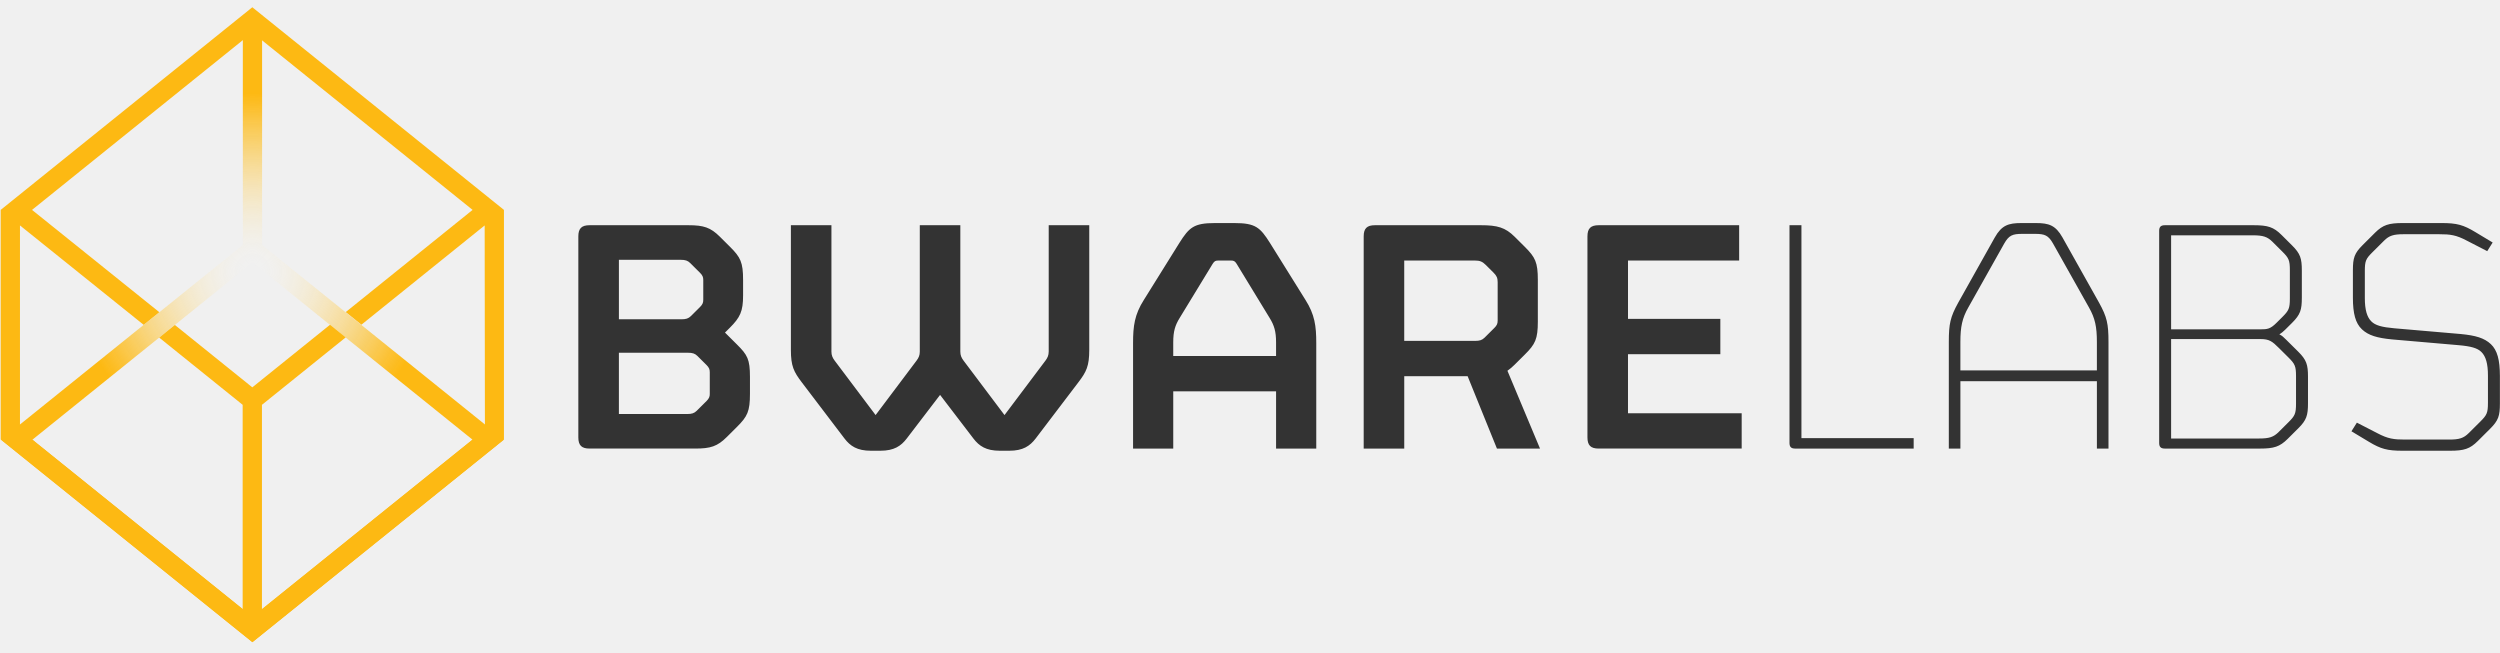
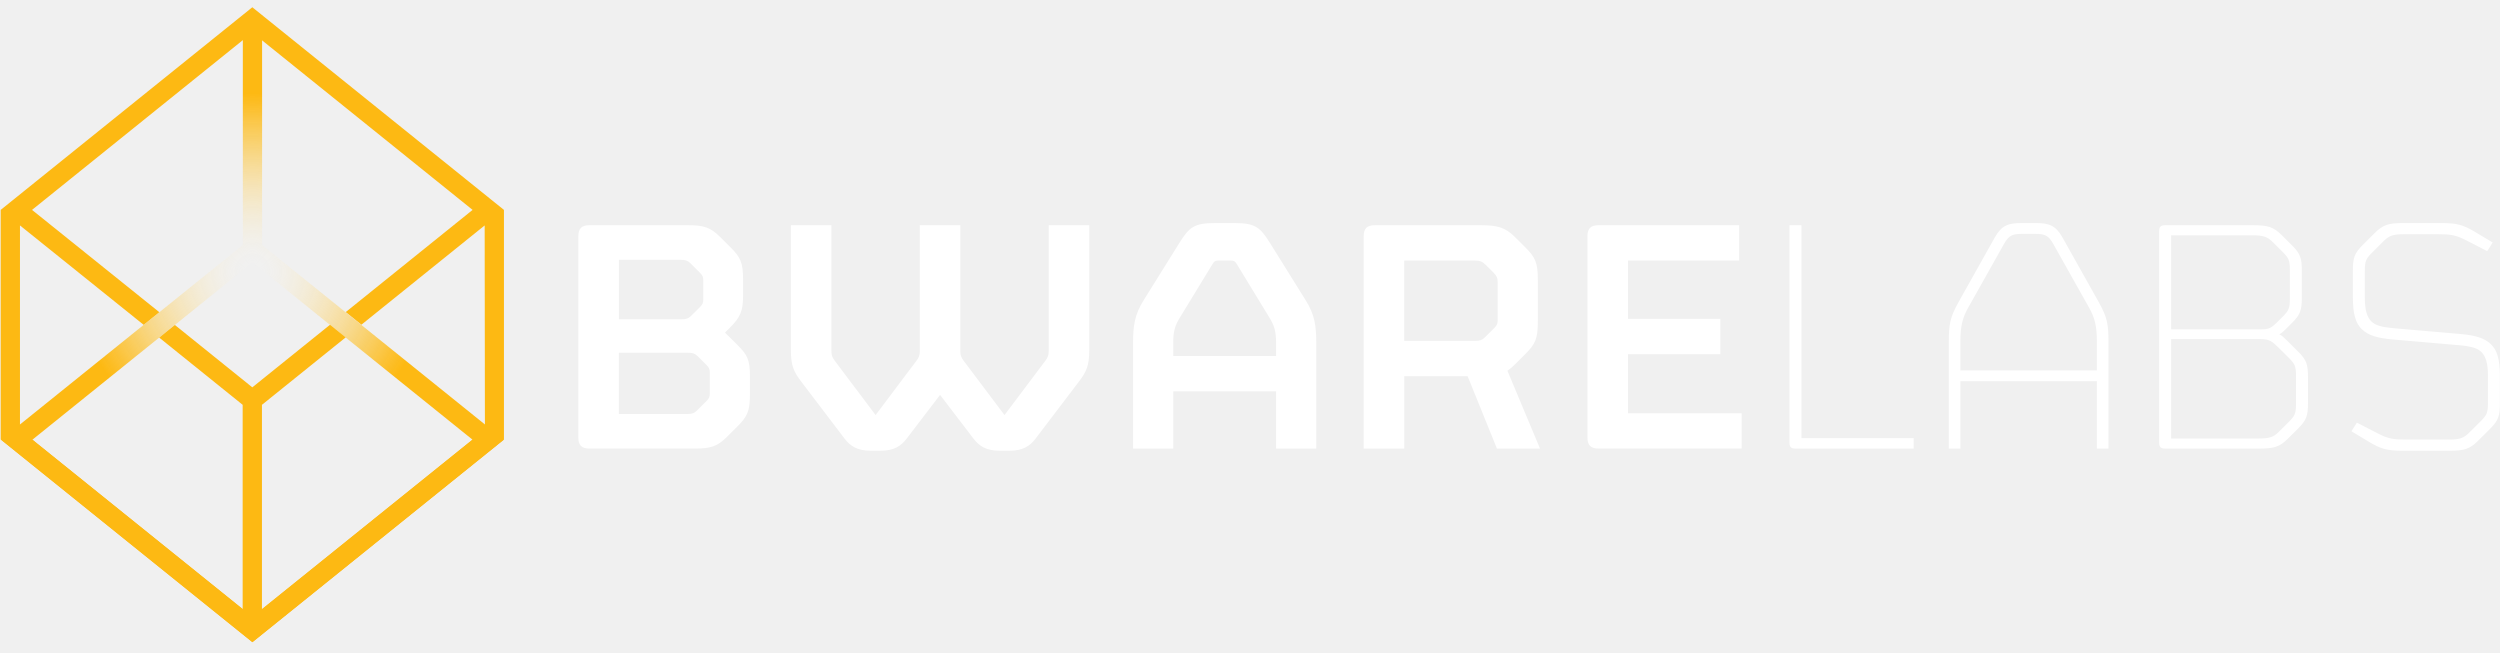
<svg xmlns="http://www.w3.org/2000/svg" width="230" height="60" viewBox="0 0 400 104" fill="none" class="Header_Logo__3uD14">
-   <path d="M115.997 53.039l.753-.749c1.681-1.673 2.144-2.65 2.144-5.188v-2.478c0-2.826-.406-3.631-2.087-5.304l-1.622-1.614c-1.505-1.497-2.607-1.845-5.041-1.845H94.329c-1.275 0-1.795.52-1.795 1.786V69.81c0 1.269.522 1.786 1.795 1.786h16.915c2.434 0 3.535-.345 5.041-1.845l1.621-1.613c1.681-1.673 2.087-2.479 2.087-5.304v-2.71c0-2.825-.406-3.515-2.087-5.188l-1.909-1.897zM99.025 41.397h9.906c.696 0 1.102.115 1.505.52l1.565 1.556c.406.404.522.692.522 1.153v3.17c0 .461-.116.75-.522 1.153l-1.448 1.442c-.406.403-.812.52-1.506.52H99.025v-9.514zm14.541 21.442c0 .46-.117.748-.523 1.152l-1.564 1.557c-.406.404-.812.52-1.508.52H99.023v-9.802h11.064c.696 0 1.102.116 1.506.52l1.448 1.441c.406.404.523.692.523 1.153v3.459h.002zM167.79 56.094c0 .576-.176.98-.523 1.44l-6.546 8.704-6.546-8.703c-.347-.46-.522-.865-.522-1.441V35.86h-6.487v20.233c0 .576-.174.98-.523 1.44l-6.546 8.704-6.546-8.703c-.347-.46-.522-.865-.522-1.441V35.86h-6.487v19.944c0 2.594.463 3.516 1.738 5.188l6.836 8.992c.926 1.21 2.028 1.96 4.229 1.96h1.507c2.201 0 3.303-.748 4.229-1.96l5.331-6.974 5.33 6.974c.926 1.21 2.028 1.96 4.229 1.96h1.507c2.201 0 3.303-.748 4.229-1.96l6.836-8.992c1.275-1.67 1.738-2.594 1.738-5.188V35.861h-6.487v20.233h-.004zM203.187 38.686c-1.565-2.478-2.318-3.17-5.678-3.17h-3.127c-3.359 0-4.112.692-5.677 3.17l-5.677 9.108c-1.505 2.362-1.738 4.207-1.738 6.917V71.6h6.43v-9.165h16.452V71.6h6.43V54.71c0-2.709-.233-4.552-1.738-6.916l-5.677-9.108zm.983 18.1h-16.452v-2.19c0-1.73.289-2.71 1.042-3.92l5.271-8.647c.29-.46.463-.52.985-.52h1.855c.522 0 .695.06.985.52l5.271 8.647c.753 1.21 1.043 2.19 1.043 3.92v2.19zM242.347 58.17l1.622-1.613c1.681-1.67 2.085-2.479 2.085-5.304v-6.63c0-2.825-.406-3.63-2.085-5.303l-1.622-1.614c-1.505-1.497-2.78-1.845-5.387-1.845h-16.975c-1.275 0-1.795.52-1.795 1.786V71.6h6.49V60.013h10.138l4.692 11.586h6.893l-5.214-12.45a8.67 8.67 0 001.158-.979zm-2.723-7.033c0 .46-.116.75-.522 1.153l-1.565 1.557c-.406.404-.812.52-1.505.52h-11.355V41.512h11.298c.812 0 1.215.173 1.738.693l1.218 1.21c.522.519.695.864.695 1.556v6.166h-.002zM260.48 56.498h14.774v-5.65H260.48V41.51h17.784v-5.649h-22.478c-1.275 0-1.795.52-1.795 1.786V69.81c0 1.269.523 1.786 1.795 1.786h22.882v-5.648h-18.19v-9.45h.002zM288.23 35.861h-1.912v34.816c0 .633.233.922.926.922h18.943v-1.67H288.23V35.86zM329.997 37.821c-1.101-1.96-2.201-2.305-4.228-2.305h-2.375c-2.027 0-3.127.345-4.229 2.305l-5.85 10.433c-1.275 2.306-1.505 3.4-1.505 6.282v17.062h1.854V60.82h21.839v10.778h1.855V54.536c0-2.882-.233-3.978-1.508-6.282l-5.853-10.433zm5.504 21.27h-21.839v-4.553c0-2.421.289-3.803 1.275-5.533l5.734-10.203c.753-1.326 1.332-1.557 2.897-1.557h2.027c1.565 0 2.144.231 2.897 1.557l5.734 10.203c.986 1.73 1.275 3.112 1.275 5.533v4.553zM365.857 54.25c-.463-.46-.752-.748-1.158-.92.289-.173.638-.461.928-.75l1.102-1.096c1.332-1.325 1.564-2.074 1.564-4.035v-4.323c0-1.96-.232-2.71-1.564-4.035l-1.681-1.673c-1.275-1.268-2.201-1.557-4.462-1.557h-14.191c-.696 0-.929.289-.929.922v33.894c0 .633.233.922.929.922h15.177c2.258 0 3.186-.289 4.461-1.557l1.681-1.673c1.332-1.325 1.565-2.074 1.565-4.035v-4.208c0-1.96-.233-2.71-1.565-4.035l-1.857-1.84zm-18.479-16.773h13.092c1.622 0 2.317.232 3.127 1.037l1.565 1.557c1.042 1.037 1.216 1.382 1.216 2.998v4.496c0 1.614-.174 1.96-1.216 2.998l-.926.921c-.986.98-1.449 1.038-2.607 1.038h-14.251V37.477zm19.985 26.918c0 1.614-.174 1.961-1.216 2.998l-1.565 1.557c-.812.808-1.505 1.037-3.127 1.037h-14.077V54.078h14.308c1.391 0 1.854.345 2.953 1.441l1.508 1.498c1.042 1.037 1.216 1.385 1.216 2.998v4.38zM398.531 54.884c-1.042-.98-2.433-1.385-4.808-1.614l-10.658-.921c-1.971-.173-3.014-.461-3.65-1.097-.696-.692-1.042-1.845-1.042-3.746v-4.324c0-1.613.173-1.96 1.218-2.998l1.854-1.845c.812-.808 1.505-1.037 3.129-1.037h5.678c1.795 0 2.723.116 4.461 1.037l3.243 1.67.869-1.382-2.78-1.672c-1.911-1.153-2.954-1.441-5.387-1.441h-6.2c-2.26 0-3.186.288-4.461 1.556l-1.969 1.961c-1.332 1.326-1.564 2.075-1.564 4.035v4.38c0 2.535.406 4.092 1.448 5.073 1.042.98 2.434 1.384 4.808 1.613l10.659.922c1.97.172 3.013.46 3.649 1.096.696.692 1.043 1.845 1.043 3.747v4.38c0 1.614-.174 1.96-1.216 2.998L395 69.12c-.812.808-1.507 1.037-3.129 1.037h-7.066c-1.797 0-2.724-.116-4.462-1.037l-3.243-1.67-.869 1.382 2.78 1.672c1.912 1.153 2.954 1.441 5.388 1.441h7.591c2.258 0 3.186-.288 4.461-1.556l1.968-1.961c1.333-1.326 1.565-2.075 1.565-4.035v-4.44c-.007-2.532-.41-4.089-1.453-5.07z" fill="#333" />
+   <path d="M115.997 53.039l.753-.749c1.681-1.673 2.144-2.65 2.144-5.188v-2.478c0-2.826-.406-3.631-2.087-5.304l-1.622-1.614c-1.505-1.497-2.607-1.845-5.041-1.845H94.329c-1.275 0-1.795.52-1.795 1.786V69.81c0 1.269.522 1.786 1.795 1.786h16.915c2.434 0 3.535-.345 5.041-1.845l1.621-1.613c1.681-1.673 2.087-2.479 2.087-5.304v-2.71c0-2.825-.406-3.515-2.087-5.188l-1.909-1.897zM99.025 41.397h9.906c.696 0 1.102.115 1.505.52l1.565 1.556c.406.404.522.692.522 1.153v3.17c0 .461-.116.75-.522 1.153l-1.448 1.442c-.406.403-.812.52-1.506.52H99.025v-9.514zm14.541 21.442c0 .46-.117.748-.523 1.152l-1.564 1.557c-.406.404-.812.52-1.508.52H99.023v-9.802h11.064c.696 0 1.102.116 1.506.52l1.448 1.441c.406.404.523.692.523 1.153v3.459h.002zM167.79 56.094c0 .576-.176.98-.523 1.44l-6.546 8.704-6.546-8.703c-.347-.46-.522-.865-.522-1.441V35.86h-6.487v20.233c0 .576-.174.98-.523 1.44l-6.546 8.704-6.546-8.703c-.347-.46-.522-.865-.522-1.441V35.86h-6.487v19.944c0 2.594.463 3.516 1.738 5.188l6.836 8.992c.926 1.21 2.028 1.96 4.229 1.96h1.507c2.201 0 3.303-.748 4.229-1.96l5.331-6.974 5.33 6.974c.926 1.21 2.028 1.96 4.229 1.96h1.507c2.201 0 3.303-.748 4.229-1.96l6.836-8.992c1.275-1.67 1.738-2.594 1.738-5.188V35.861h-6.487v20.233h-.004zM203.187 38.686c-1.565-2.478-2.318-3.17-5.678-3.17h-3.127c-3.359 0-4.112.692-5.677 3.17l-5.677 9.108c-1.505 2.362-1.738 4.207-1.738 6.917V71.6h6.43v-9.165h16.452V71.6h6.43V54.71c0-2.709-.233-4.552-1.738-6.916l-5.677-9.108zm.983 18.1h-16.452v-2.19c0-1.73.289-2.71 1.042-3.92l5.271-8.647c.29-.46.463-.52.985-.52h1.855c.522 0 .695.06.985.52l5.271 8.647c.753 1.21 1.043 2.19 1.043 3.92v2.19zM242.347 58.17l1.622-1.613c1.681-1.67 2.085-2.479 2.085-5.304v-6.63c0-2.825-.406-3.63-2.085-5.303l-1.622-1.614c-1.505-1.497-2.78-1.845-5.387-1.845h-16.975c-1.275 0-1.795.52-1.795 1.786V71.6h6.49V60.013h10.138l4.692 11.586h6.893l-5.214-12.45a8.67 8.67 0 001.158-.979zm-2.723-7.033c0 .46-.116.75-.522 1.153l-1.565 1.557c-.406.404-.812.52-1.505.52h-11.355V41.512h11.298c.812 0 1.215.173 1.738.693l1.218 1.21c.522.519.695.864.695 1.556v6.166h-.002zM260.48 56.498h14.774v-5.65H260.48V41.51h17.784v-5.649h-22.478c-1.275 0-1.795.52-1.795 1.786V69.81c0 1.269.523 1.786 1.795 1.786h22.882v-5.648h-18.19v-9.45h.002zM288.23 35.861h-1.912v34.816c0 .633.233.922.926.922h18.943v-1.67H288.23V35.86zM329.997 37.821c-1.101-1.96-2.201-2.305-4.228-2.305h-2.375c-2.027 0-3.127.345-4.229 2.305l-5.85 10.433c-1.275 2.306-1.505 3.4-1.505 6.282v17.062h1.854V60.82h21.839v10.778h1.855V54.536c0-2.882-.233-3.978-1.508-6.282l-5.853-10.433zm5.504 21.27h-21.839v-4.553c0-2.421.289-3.803 1.275-5.533l5.734-10.203c.753-1.326 1.332-1.557 2.897-1.557h2.027c1.565 0 2.144.231 2.897 1.557l5.734 10.203c.986 1.73 1.275 3.112 1.275 5.533v4.553zM365.857 54.25c-.463-.46-.752-.748-1.158-.92.289-.173.638-.461.928-.75l1.102-1.096c1.332-1.325 1.564-2.074 1.564-4.035v-4.323c0-1.96-.232-2.71-1.564-4.035l-1.681-1.673c-1.275-1.268-2.201-1.557-4.462-1.557h-14.191c-.696 0-.929.289-.929.922v33.894c0 .633.233.922.929.922h15.177c2.258 0 3.186-.289 4.461-1.557l1.681-1.673c1.332-1.325 1.565-2.074 1.565-4.035v-4.208c0-1.96-.233-2.71-1.565-4.035l-1.857-1.84zm-18.479-16.773h13.092c1.622 0 2.317.232 3.127 1.037l1.565 1.557c1.042 1.037 1.216 1.382 1.216 2.998v4.496c0 1.614-.174 1.96-1.216 2.998l-.926.921c-.986.98-1.449 1.038-2.607 1.038h-14.251V37.477zm19.985 26.918c0 1.614-.174 1.961-1.216 2.998l-1.565 1.557c-.812.808-1.505 1.037-3.127 1.037h-14.077V54.078h14.308c1.391 0 1.854.345 2.953 1.441l1.508 1.498c1.042 1.037 1.216 1.385 1.216 2.998v4.38zM398.531 54.884c-1.042-.98-2.433-1.385-4.808-1.614l-10.658-.921c-1.971-.173-3.014-.461-3.65-1.097-.696-.692-1.042-1.845-1.042-3.746v-4.324c0-1.613.173-1.96 1.218-2.998l1.854-1.845c.812-.808 1.505-1.037 3.129-1.037h5.678c1.795 0 2.723.116 4.461 1.037l3.243 1.67.869-1.382-2.78-1.672c-1.911-1.153-2.954-1.441-5.387-1.441h-6.2c-2.26 0-3.186.288-4.461 1.556l-1.969 1.961c-1.332 1.326-1.564 2.075-1.564 4.035v4.38c0 2.535.406 4.092 1.448 5.073 1.042.98 2.434 1.384 4.808 1.613l10.659.922c1.97.172 3.013.46 3.649 1.096.696.692 1.043 1.845 1.043 3.747v4.38c0 1.614-.174 1.96-1.216 2.998L395 69.12c-.812.808-1.507 1.037-3.129 1.037h-7.066c-1.797 0-2.724-.116-4.462-1.037l-3.243-1.67-.869 1.382 2.78 1.672c1.912 1.153 2.954 1.441 5.388 1.441h7.591c2.258 0 3.186-.288 4.461-1.556l1.968-1.961c1.333-1.326 1.565-2.075 1.565-4.035v-4.44c-.007-2.532-.41-4.089-1.453-5.07z" fill="#fff" />
  <path d="M41.855 2.182L40.371.987l-1.483 1.195-.058.046L.11 33.41v36.732l40.261 32.426 40.26-32.426V33.41L41.91 2.228l-.056-.046zm.056 4.086L75.615 33.41 55.318 49.758l2.508 2.02 19.721-15.883.038 32.17-1.711 1.882-33.963 27.341V64.597l13.41-10.799-2.509-2.02L40.37 61.8l-12.396-9.983-2.508 2.02 13.36 10.76v32.694l-33.7-27.148-1.932-2.253V35.895L22.986 51.8l2.508-2.02-20.369-16.37L38.83 6.266" fill="#FDB913" />
  <path d="M41.933 3.314h-3.079v35.71L.174 70.178l40.22 32.392 40.22-32.392-38.68-31.154V3.314zm-1.54 95.222L5.184 70.178l35.21-28.359 35.211 28.359-35.21 28.358z" fill="url(#logo_svg__paint0_radial_3330_2132)" />
  <defs>
    <radialGradient id="logo_svg__paint0_radial_3330_2132" cx="0" cy="0" r="1" gradientUnits="userSpaceOnUse" gradientTransform="translate(40.394 43.243) scale(44.2912)">
      <stop stop-color="#FAFBFB" stop-opacity="0" />
      <stop offset="0.169" stop-color="#FBE6B0" stop-opacity="0.262" />
      <stop offset="0.337" stop-color="#FCD36D" stop-opacity="0.524" />
      <stop offset="0.477" stop-color="#FCC53C" stop-opacity="0.742" />
      <stop offset="0.584" stop-color="#FDBC1E" stop-opacity="0.907" />
      <stop offset="0.644" stop-color="#FDB913" />
    </radialGradient>
  </defs>
</svg>
